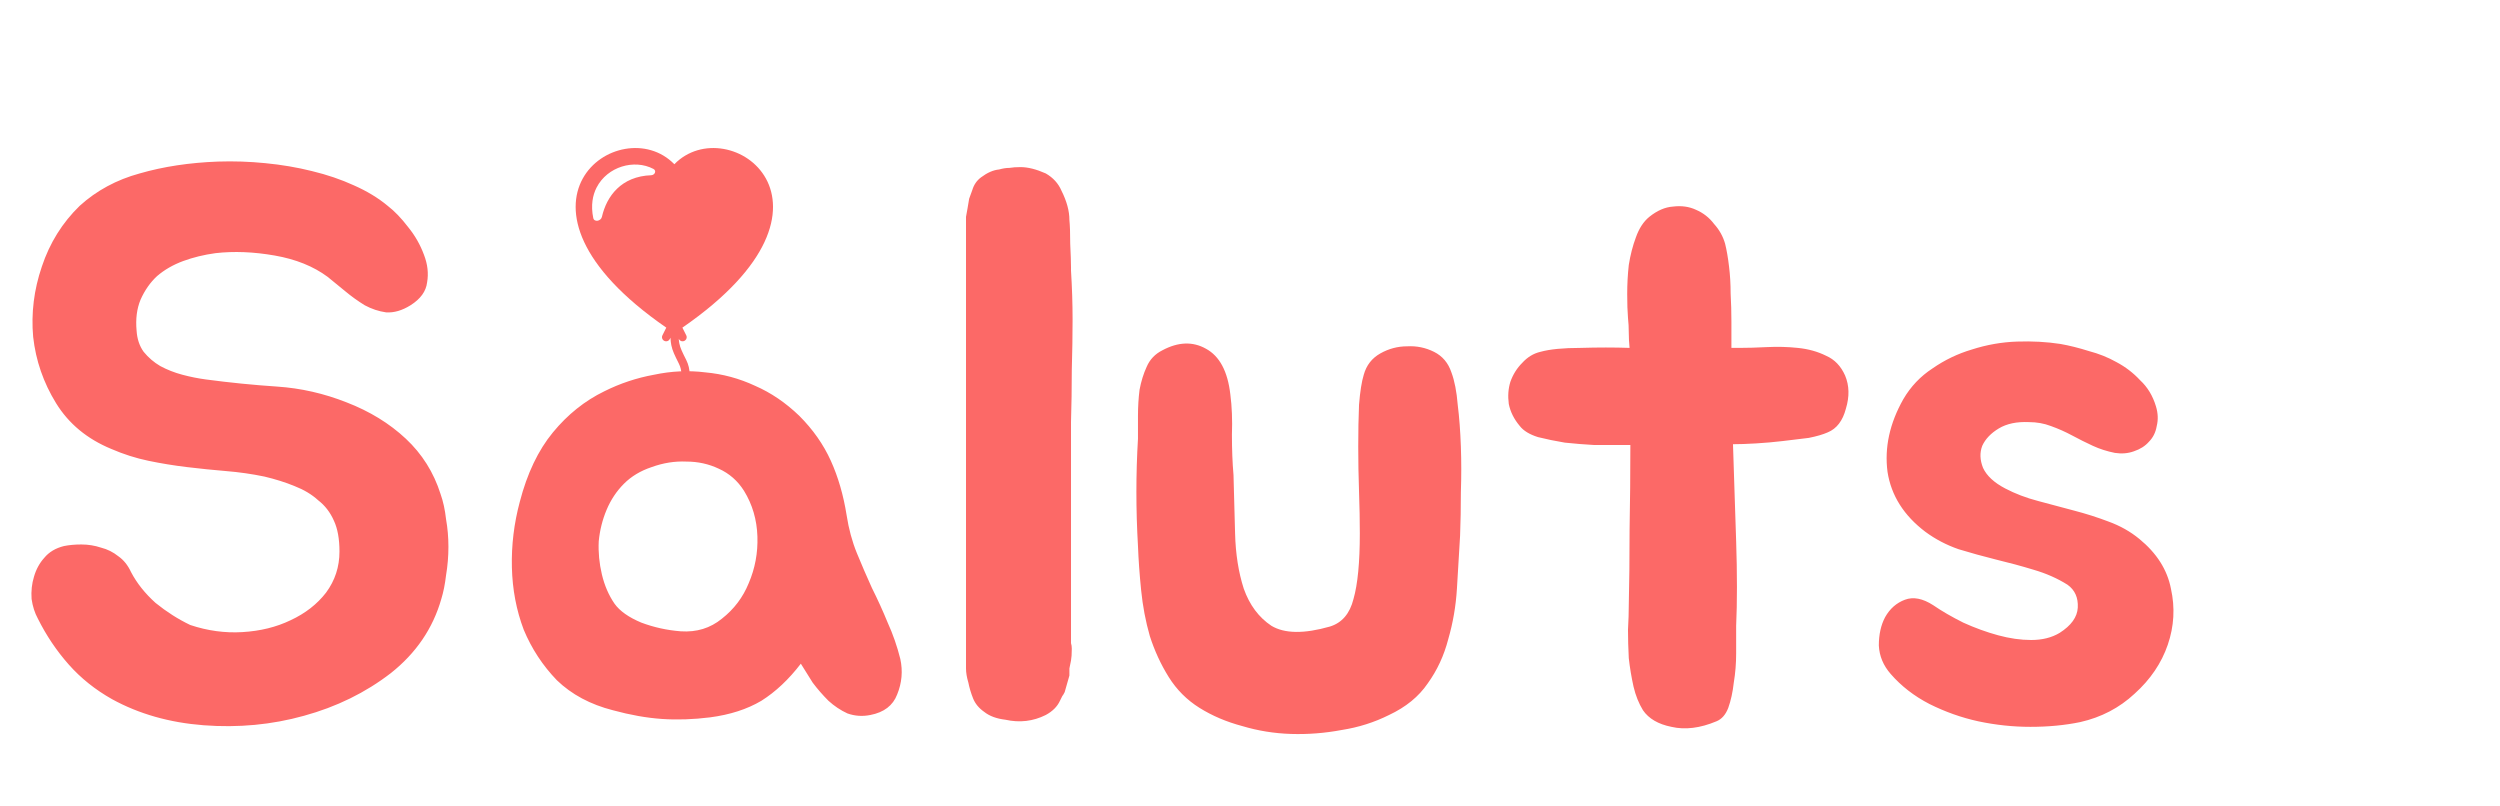
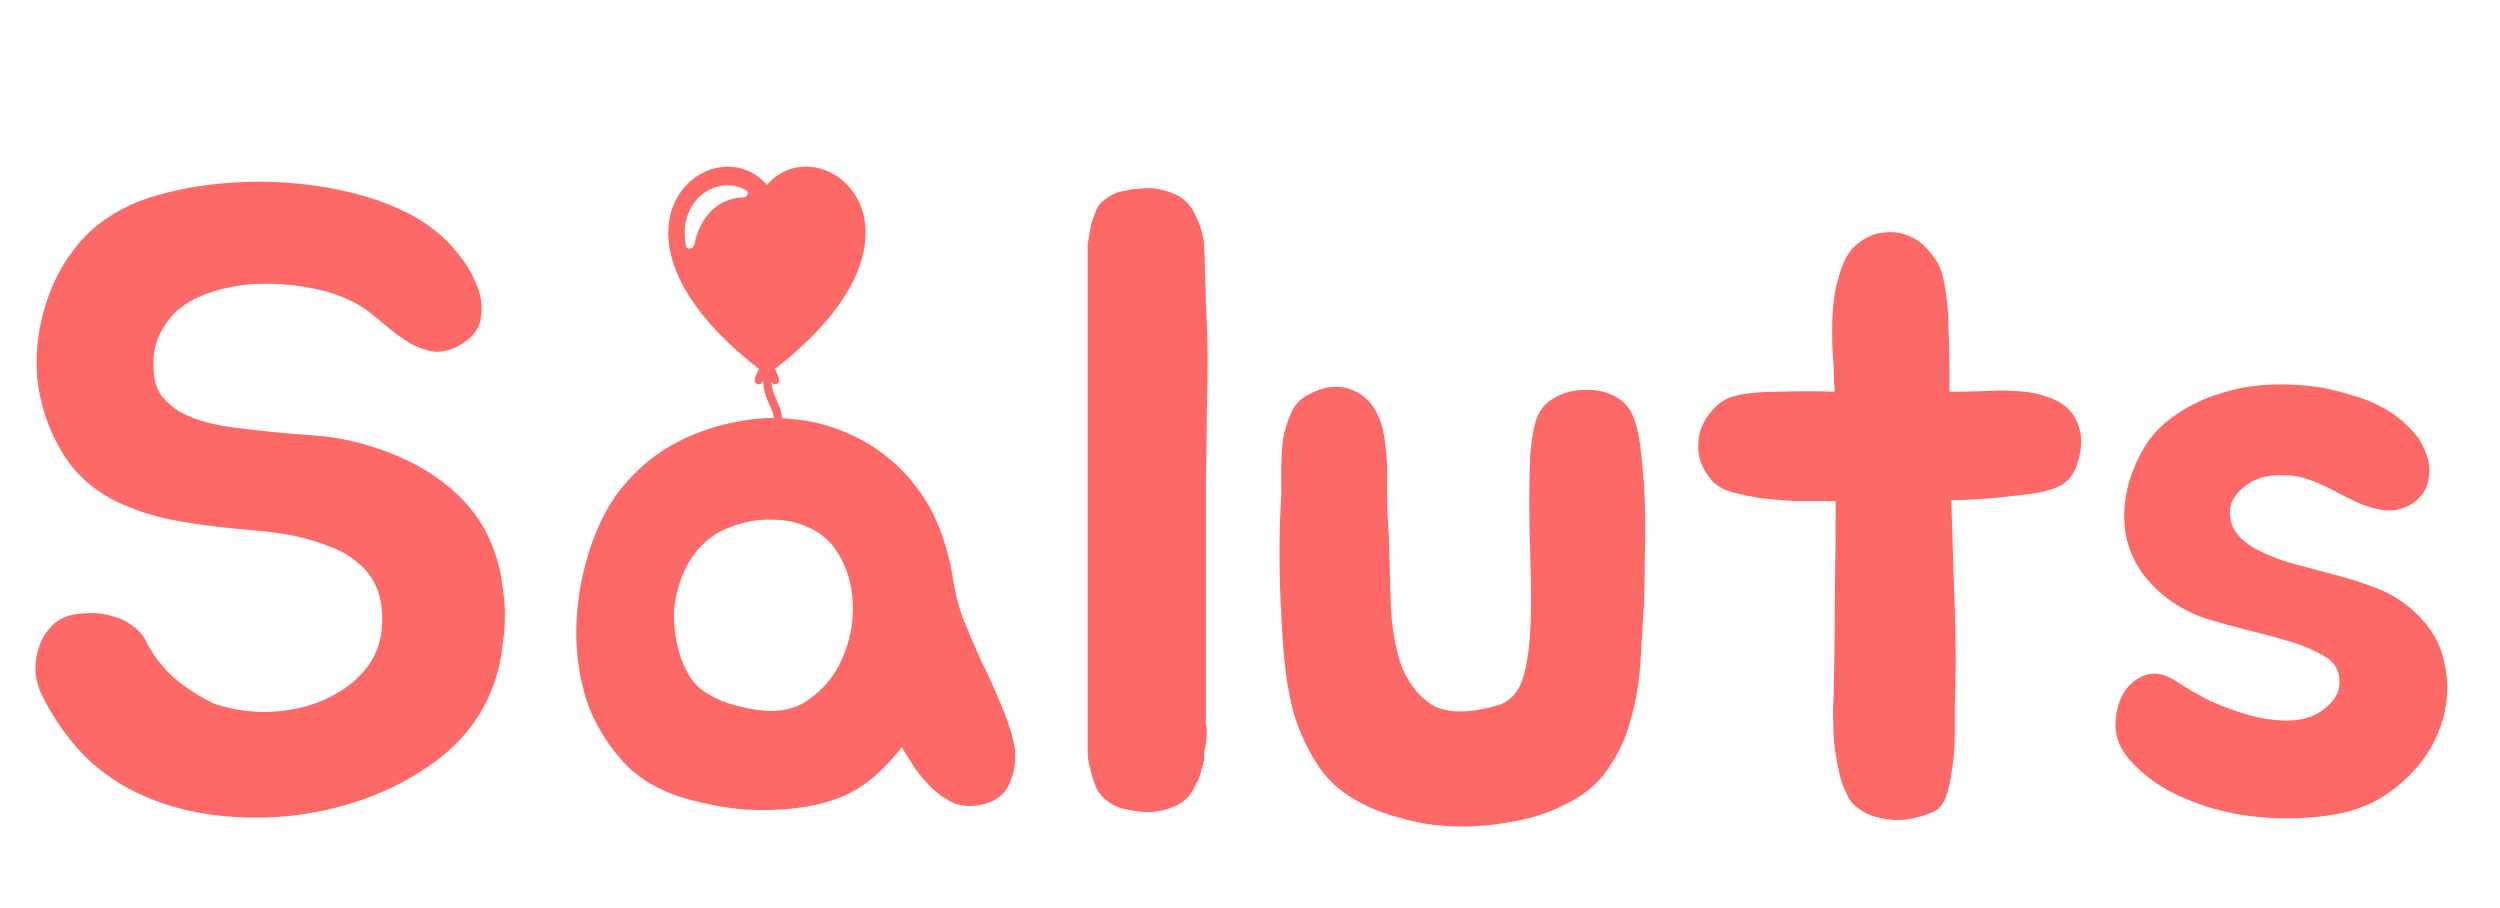
- <svg xmlns="http://www.w3.org/2000/svg" width="152" height="49" viewBox="0 0 152 49" fill="none">
-   <path fill-rule="evenodd" clip-rule="evenodd" d="M41.49 19.92C52.412 12.382 44.28 6.613 41 9.986C37.719 6.613 29.587 12.382 40.51 19.92L40.276 20.388C40.261 20.417 40.252 20.449 40.25 20.482C40.248 20.515 40.252 20.548 40.262 20.579C40.283 20.642 40.329 20.694 40.388 20.724C40.447 20.754 40.516 20.759 40.579 20.738C40.642 20.717 40.694 20.671 40.724 20.612L40.764 20.532C40.773 20.702 40.788 20.847 40.815 20.982C40.883 21.326 41.023 21.604 41.263 22.084L41.276 22.112C41.488 22.534 41.458 22.962 41.326 23.358C41.191 23.76 40.96 24.109 40.792 24.361C40.755 24.416 40.742 24.484 40.755 24.549C40.768 24.614 40.806 24.671 40.861 24.708C40.916 24.745 40.984 24.758 41.049 24.745C41.114 24.732 41.171 24.694 41.208 24.639L41.212 24.632C41.378 24.384 41.643 23.986 41.8 23.517C41.96 23.038 42.012 22.466 41.724 21.888C41.466 21.373 41.359 21.156 41.305 20.884C41.287 20.788 41.274 20.692 41.268 20.595L41.276 20.612C41.306 20.671 41.358 20.717 41.421 20.738C41.484 20.759 41.553 20.754 41.612 20.724C41.671 20.694 41.717 20.642 41.738 20.579C41.759 20.516 41.754 20.447 41.724 20.388L41.489 19.92H41.49ZM39.726 10.269C38.559 9.659 36.926 10.127 36.272 11.404C36.035 11.867 35.912 12.484 36.07 13.254C36.125 13.524 36.537 13.451 36.597 13.183C36.882 11.927 37.774 10.721 39.586 10.655C39.82 10.647 39.934 10.377 39.726 10.269Z" fill="#FC5957" fill-opacity="0.9" />
+ <svg xmlns="http://www.w3.org/2000/svg" width="135" height="49" viewBox="0 0 135 49" fill="none">
+   <path fill-rule="evenodd" clip-rule="evenodd" d="M41.85 19.92C51.55 12.382 44.328 6.613 41.414 9.986C38.5 6.613 31.278 12.382 40.979 19.92L40.771 20.388C40.758 20.417 40.751 20.449 40.748 20.482C40.746 20.515 40.75 20.548 40.759 20.579C40.778 20.642 40.818 20.694 40.871 20.724C40.924 20.754 40.985 20.759 41.041 20.738C41.097 20.717 41.143 20.671 41.169 20.612L41.205 20.532C41.213 20.702 41.226 20.847 41.25 20.982C41.311 21.326 41.435 21.604 41.648 22.084L41.66 22.112C41.848 22.534 41.821 22.962 41.704 23.358C41.584 23.76 41.379 24.109 41.23 24.361C41.197 24.416 41.185 24.484 41.197 24.549C41.208 24.614 41.242 24.671 41.291 24.708C41.34 24.745 41.4 24.758 41.458 24.745C41.516 24.732 41.566 24.694 41.599 24.639L41.603 24.632C41.75 24.384 41.986 23.986 42.125 23.517C42.267 23.038 42.313 22.466 42.057 21.888C41.828 21.373 41.733 21.156 41.685 20.884C41.669 20.788 41.658 20.692 41.653 20.595L41.66 20.612C41.686 20.671 41.732 20.717 41.788 20.738C41.844 20.759 41.905 20.754 41.958 20.724C42.011 20.694 42.051 20.642 42.07 20.579C42.088 20.516 42.084 20.447 42.057 20.388L41.849 19.92H41.85ZM40.283 10.269C39.246 9.659 37.796 10.127 37.215 11.404C37.005 11.867 36.895 12.484 37.036 13.254C37.085 13.524 37.451 13.451 37.504 13.183C37.757 11.927 38.549 10.721 40.159 10.655C40.366 10.647 40.468 10.377 40.283 10.269Z" fill="#FC5957" fill-opacity="0.9" />
  <path d="M26.784 30.032C26.944 30.48 27.056 30.992 27.12 31.568C27.216 32.112 27.264 32.672 27.264 33.248C27.264 33.824 27.216 34.4 27.12 34.976C27.056 35.52 26.96 36 26.832 36.416C26.32 38.208 25.296 39.712 23.76 40.928C22.224 42.112 20.464 42.976 18.48 43.52C16.528 44.064 14.496 44.256 12.384 44.096C10.304 43.936 8.448 43.408 6.816 42.512C5.792 41.936 4.912 41.232 4.176 40.4C3.44 39.568 2.816 38.64 2.304 37.616C2.112 37.264 1.984 36.864 1.92 36.416C1.888 35.936 1.936 35.488 2.064 35.072C2.192 34.624 2.4 34.24 2.688 33.92C2.976 33.568 3.376 33.328 3.888 33.2C4.208 33.136 4.56 33.104 4.944 33.104C5.36 33.104 5.76 33.168 6.144 33.296C6.528 33.392 6.88 33.568 7.2 33.824C7.52 34.048 7.776 34.368 7.968 34.784C8.32 35.456 8.816 36.08 9.456 36.656C10.128 37.2 10.832 37.648 11.568 38C12.624 38.352 13.68 38.496 14.736 38.432C15.824 38.368 16.8 38.128 17.664 37.712C18.56 37.296 19.28 36.736 19.824 36.032C20.368 35.296 20.64 34.464 20.64 33.536C20.64 32.768 20.528 32.144 20.304 31.664C20.08 31.152 19.76 30.736 19.344 30.416C18.96 30.064 18.48 29.776 17.904 29.552C17.36 29.328 16.752 29.136 16.08 28.976C15.312 28.816 14.528 28.704 13.728 28.64C12.96 28.576 12.176 28.496 11.376 28.4C10.576 28.304 9.792 28.176 9.024 28.016C8.256 27.856 7.504 27.616 6.768 27.296C5.296 26.688 4.176 25.76 3.408 24.512C2.64 23.264 2.176 21.92 2.016 20.48C1.888 19.04 2.064 17.616 2.544 16.208C3.024 14.768 3.792 13.536 4.848 12.512C5.872 11.584 7.088 10.928 8.496 10.544C9.936 10.128 11.52 9.888 13.248 9.824C14.208 9.792 15.168 9.824 16.128 9.92C17.12 10.016 18.064 10.176 18.96 10.4C19.888 10.624 20.736 10.912 21.504 11.264C22.304 11.616 22.992 12.032 23.568 12.512C23.984 12.832 24.4 13.264 24.816 13.808C25.232 14.32 25.552 14.88 25.776 15.488C26 16.064 26.064 16.624 25.968 17.168C25.904 17.712 25.568 18.176 24.96 18.56C24.448 18.88 23.952 19.024 23.472 18.992C23.024 18.928 22.592 18.784 22.176 18.56C21.76 18.304 21.36 18.016 20.976 17.696C20.592 17.376 20.24 17.088 19.92 16.832C19.056 16.192 17.984 15.76 16.704 15.536C15.424 15.312 14.224 15.264 13.104 15.392C12.4 15.488 11.744 15.648 11.136 15.872C10.528 16.096 10 16.4 9.552 16.784C9.136 17.168 8.8 17.648 8.544 18.224C8.32 18.768 8.24 19.392 8.304 20.096C8.336 20.608 8.48 21.04 8.736 21.392C9.024 21.744 9.36 22.032 9.744 22.256C10.16 22.48 10.608 22.656 11.088 22.784C11.568 22.912 12.048 23.008 12.528 23.072C13.968 23.264 15.408 23.408 16.848 23.504C18.288 23.6 19.696 23.92 21.072 24.464C22.48 25.008 23.68 25.744 24.672 26.672C25.664 27.6 26.368 28.72 26.784 30.032ZM36.739 23.792C37.699 23.312 38.707 22.976 39.763 22.784C40.819 22.56 41.859 22.512 42.883 22.64C43.939 22.736 44.947 23.008 45.907 23.456C46.867 23.872 47.763 24.48 48.595 25.28C49.427 26.112 50.067 27.024 50.515 28.016C50.963 29.008 51.283 30.112 51.475 31.328C51.603 32.16 51.811 32.928 52.099 33.632C52.387 34.336 52.691 35.04 53.011 35.744C53.363 36.448 53.683 37.152 53.971 37.856C54.291 38.56 54.547 39.296 54.739 40.064C54.899 40.8 54.835 41.52 54.547 42.224C54.291 42.896 53.747 43.312 52.915 43.472C52.435 43.568 51.971 43.536 51.523 43.376C51.107 43.184 50.723 42.928 50.371 42.608C50.019 42.256 49.699 41.888 49.411 41.504C49.155 41.088 48.915 40.704 48.691 40.352C47.955 41.312 47.155 42.064 46.291 42.608C45.427 43.12 44.387 43.456 43.171 43.616C42.147 43.744 41.171 43.776 40.243 43.712C39.315 43.648 38.323 43.472 37.267 43.184C35.891 42.832 34.755 42.224 33.859 41.36C32.995 40.464 32.323 39.44 31.843 38.288C31.395 37.104 31.155 35.84 31.123 34.496C31.091 33.152 31.251 31.824 31.603 30.512C32.051 28.784 32.723 27.376 33.619 26.288C34.515 25.2 35.555 24.368 36.739 23.792ZM37.939 29.408C37.491 29.856 37.139 30.384 36.883 30.992C36.627 31.6 36.467 32.24 36.403 32.912C36.371 33.584 36.435 34.256 36.595 34.928C36.755 35.6 37.011 36.192 37.363 36.704C37.683 37.152 38.227 37.536 38.995 37.856C39.763 38.144 40.563 38.32 41.395 38.384C42.355 38.448 43.187 38.192 43.891 37.616C44.627 37.04 45.171 36.32 45.523 35.456C45.907 34.56 46.083 33.616 46.051 32.624C46.019 31.6 45.747 30.672 45.235 29.84C44.851 29.232 44.339 28.784 43.699 28.496C43.091 28.208 42.435 28.064 41.731 28.064C41.027 28.032 40.323 28.144 39.619 28.4C38.947 28.624 38.387 28.96 37.939 29.408ZM65.117 40.16C65.085 40.32 65.052 40.48 65.02 40.64C65.02 40.768 65.02 40.912 65.02 41.072L64.733 42.08C64.668 42.208 64.621 42.288 64.588 42.32L64.445 42.608C64.284 42.96 63.996 43.248 63.581 43.472C62.812 43.856 61.996 43.952 61.133 43.76C60.589 43.696 60.157 43.536 59.837 43.28C59.517 43.056 59.292 42.784 59.164 42.464C59.036 42.144 58.941 41.824 58.877 41.504C58.781 41.184 58.733 40.896 58.733 40.64V13.76C58.733 13.536 58.733 13.344 58.733 13.184C58.764 12.992 58.797 12.816 58.828 12.656C58.861 12.432 58.892 12.24 58.925 12.08C58.989 11.92 59.053 11.744 59.117 11.552C59.212 11.232 59.389 10.976 59.645 10.784C60.029 10.496 60.397 10.336 60.748 10.304C60.972 10.24 61.181 10.208 61.373 10.208C61.565 10.176 61.788 10.16 62.044 10.16C62.492 10.16 63.005 10.288 63.581 10.544C64.028 10.8 64.349 11.152 64.54 11.6C64.861 12.24 65.02 12.832 65.02 13.376C65.052 13.696 65.069 14.176 65.069 14.816C65.1 15.456 65.117 15.936 65.117 16.256V16.448C65.18 17.472 65.213 18.464 65.213 19.424C65.213 20.352 65.197 21.376 65.165 22.496C65.165 23.584 65.148 24.64 65.117 25.664C65.117 26.656 65.117 27.648 65.117 28.64V38.72C65.117 38.848 65.117 38.976 65.117 39.104C65.148 39.2 65.165 39.312 65.165 39.44C65.165 39.76 65.148 40 65.117 40.16ZM88.773 32.576C88.709 33.632 88.645 34.704 88.581 35.792C88.517 36.848 88.341 37.872 88.053 38.864C87.797 39.856 87.381 40.752 86.805 41.552C86.261 42.352 85.477 42.992 84.453 43.472C83.557 43.92 82.597 44.224 81.573 44.384C80.549 44.576 79.525 44.656 78.501 44.624C77.477 44.592 76.485 44.432 75.525 44.144C74.565 43.888 73.701 43.52 72.933 43.04C72.165 42.56 71.541 41.936 71.061 41.168C70.581 40.4 70.197 39.568 69.909 38.672C69.653 37.776 69.477 36.848 69.381 35.888C69.285 34.928 69.221 34.032 69.189 33.2C69.061 30.992 69.061 28.816 69.189 26.672C69.189 26.256 69.189 25.792 69.189 25.28C69.189 24.736 69.221 24.208 69.285 23.696C69.381 23.184 69.525 22.72 69.717 22.304C69.909 21.856 70.229 21.52 70.677 21.296C71.637 20.784 72.517 20.752 73.317 21.2C74.149 21.648 74.645 22.576 74.805 23.984C74.901 24.72 74.933 25.536 74.901 26.432C74.901 27.328 74.933 28.144 74.997 28.88C75.029 29.968 75.061 31.152 75.093 32.432C75.125 33.68 75.301 34.8 75.621 35.792C75.973 36.784 76.533 37.536 77.301 38.048C78.101 38.528 79.285 38.544 80.853 38.096C81.589 37.872 82.069 37.312 82.293 36.416C82.549 35.52 82.677 34.192 82.677 32.432C82.677 31.664 82.661 30.816 82.629 29.888C82.597 28.96 82.581 28.048 82.581 27.152C82.581 26.224 82.597 25.376 82.629 24.608C82.693 23.808 82.789 23.2 82.917 22.784C83.077 22.208 83.413 21.776 83.925 21.488C84.437 21.2 84.981 21.056 85.557 21.056C86.133 21.024 86.677 21.136 87.189 21.392C87.701 21.648 88.053 22.064 88.245 22.64C88.437 23.152 88.565 23.808 88.629 24.608C88.725 25.376 88.789 26.224 88.821 27.152C88.853 28.048 88.853 28.976 88.821 29.936C88.821 30.864 88.805 31.744 88.773 32.576ZM112.182 22.832C112.438 23.44 112.454 24.112 112.23 24.848C112.038 25.584 111.67 26.064 111.126 26.288C110.838 26.416 110.454 26.528 109.974 26.624C109.494 26.688 108.966 26.752 108.39 26.816C107.846 26.88 107.302 26.928 106.758 26.96C106.214 26.992 105.75 27.008 105.366 27.008C105.398 27.968 105.43 28.96 105.462 29.984C105.494 30.976 105.526 31.952 105.558 32.912C105.59 33.872 105.606 34.8 105.606 35.696C105.606 36.56 105.59 37.344 105.558 38.048C105.558 38.528 105.558 39.088 105.558 39.728C105.558 40.336 105.51 40.928 105.414 41.504C105.35 42.08 105.238 42.592 105.078 43.04C104.918 43.456 104.678 43.728 104.358 43.856C103.366 44.272 102.454 44.384 101.622 44.192C100.822 44.032 100.246 43.696 99.894 43.184C99.638 42.768 99.446 42.288 99.318 41.744C99.19 41.168 99.094 40.592 99.03 40.016C98.998 39.408 98.982 38.832 98.982 38.288C99.014 37.712 99.03 37.216 99.03 36.8C99.062 35.456 99.078 33.936 99.078 32.24C99.11 30.512 99.126 28.784 99.126 27.056H98.406C98.022 27.056 97.526 27.056 96.918 27.056C96.342 27.024 95.75 26.976 95.142 26.912C94.566 26.816 94.022 26.704 93.51 26.576C92.998 26.416 92.63 26.192 92.406 25.904C92.054 25.488 91.83 25.04 91.734 24.56C91.67 24.08 91.702 23.632 91.83 23.216C91.99 22.768 92.23 22.384 92.55 22.064C92.87 21.712 93.238 21.488 93.654 21.392C94.23 21.232 95.046 21.152 96.102 21.152C97.158 21.12 98.15 21.12 99.078 21.152C99.046 20.832 99.03 20.528 99.03 20.24C99.03 19.92 99.014 19.616 98.982 19.328C98.95 18.944 98.934 18.464 98.934 17.888C98.934 17.28 98.966 16.688 99.03 16.112C99.126 15.504 99.27 14.944 99.462 14.432C99.654 13.888 99.926 13.472 100.278 13.184C100.758 12.8 101.238 12.592 101.718 12.56C102.23 12.496 102.694 12.56 103.11 12.752C103.558 12.944 103.926 13.232 104.214 13.616C104.534 13.968 104.758 14.368 104.886 14.816C104.982 15.2 105.062 15.664 105.126 16.208C105.19 16.72 105.222 17.264 105.222 17.84C105.254 18.416 105.27 18.992 105.27 19.568C105.27 20.144 105.27 20.672 105.27 21.152H105.75C106.23 21.152 106.79 21.136 107.43 21.104C108.07 21.072 108.694 21.088 109.302 21.152C109.942 21.216 110.518 21.376 111.03 21.632C111.542 21.856 111.926 22.256 112.182 22.832ZM125.705 35.552C125.097 35.168 124.409 34.864 123.641 34.64C122.905 34.416 122.137 34.208 121.337 34.016C120.569 33.824 119.817 33.616 119.081 33.392C118.345 33.136 117.673 32.784 117.065 32.336C115.753 31.344 114.985 30.128 114.761 28.688C114.569 27.216 114.889 25.744 115.721 24.272C116.169 23.504 116.761 22.88 117.497 22.4C118.233 21.888 119.033 21.504 119.897 21.248C120.793 20.96 121.705 20.8 122.633 20.768C123.561 20.736 124.441 20.784 125.273 20.912C125.817 21.008 126.393 21.152 127.001 21.344C127.609 21.504 128.169 21.728 128.681 22.016C129.225 22.304 129.705 22.672 130.121 23.12C130.569 23.536 130.889 24.064 131.081 24.704C131.209 25.12 131.225 25.52 131.129 25.904C131.065 26.288 130.905 26.608 130.649 26.864C130.425 27.12 130.121 27.312 129.737 27.44C129.385 27.568 129.001 27.6 128.585 27.536C128.105 27.44 127.657 27.296 127.241 27.104C126.825 26.912 126.409 26.704 125.993 26.48C125.577 26.256 125.145 26.064 124.697 25.904C124.281 25.744 123.833 25.664 123.353 25.664C122.617 25.632 122.009 25.76 121.529 26.048C121.049 26.336 120.713 26.688 120.521 27.104C120.361 27.52 120.377 27.968 120.569 28.448C120.793 28.928 121.241 29.344 121.913 29.696C122.521 30.016 123.193 30.272 123.929 30.464C124.665 30.656 125.385 30.848 126.089 31.04C126.825 31.232 127.529 31.456 128.201 31.712C128.905 31.968 129.529 32.32 130.073 32.768C131.129 33.632 131.769 34.64 131.993 35.792C132.249 36.944 132.185 38.08 131.801 39.2C131.417 40.32 130.745 41.312 129.785 42.176C128.857 43.04 127.753 43.616 126.473 43.904C125.545 44.096 124.537 44.192 123.449 44.192C122.393 44.192 121.337 44.08 120.281 43.856C119.257 43.632 118.265 43.28 117.305 42.8C116.377 42.32 115.593 41.712 114.953 40.976C114.505 40.464 114.265 39.888 114.233 39.248C114.233 38.576 114.361 38 114.617 37.52C114.905 37.008 115.305 36.656 115.817 36.464C116.329 36.272 116.905 36.384 117.545 36.8C118.057 37.152 118.664 37.504 119.368 37.856C120.073 38.176 120.777 38.432 121.481 38.624C122.185 38.816 122.857 38.912 123.497 38.912C124.169 38.912 124.745 38.768 125.225 38.48C125.929 38.032 126.297 37.52 126.329 36.944C126.361 36.336 126.153 35.872 125.705 35.552Z" fill="#FC6967" />
</svg>
